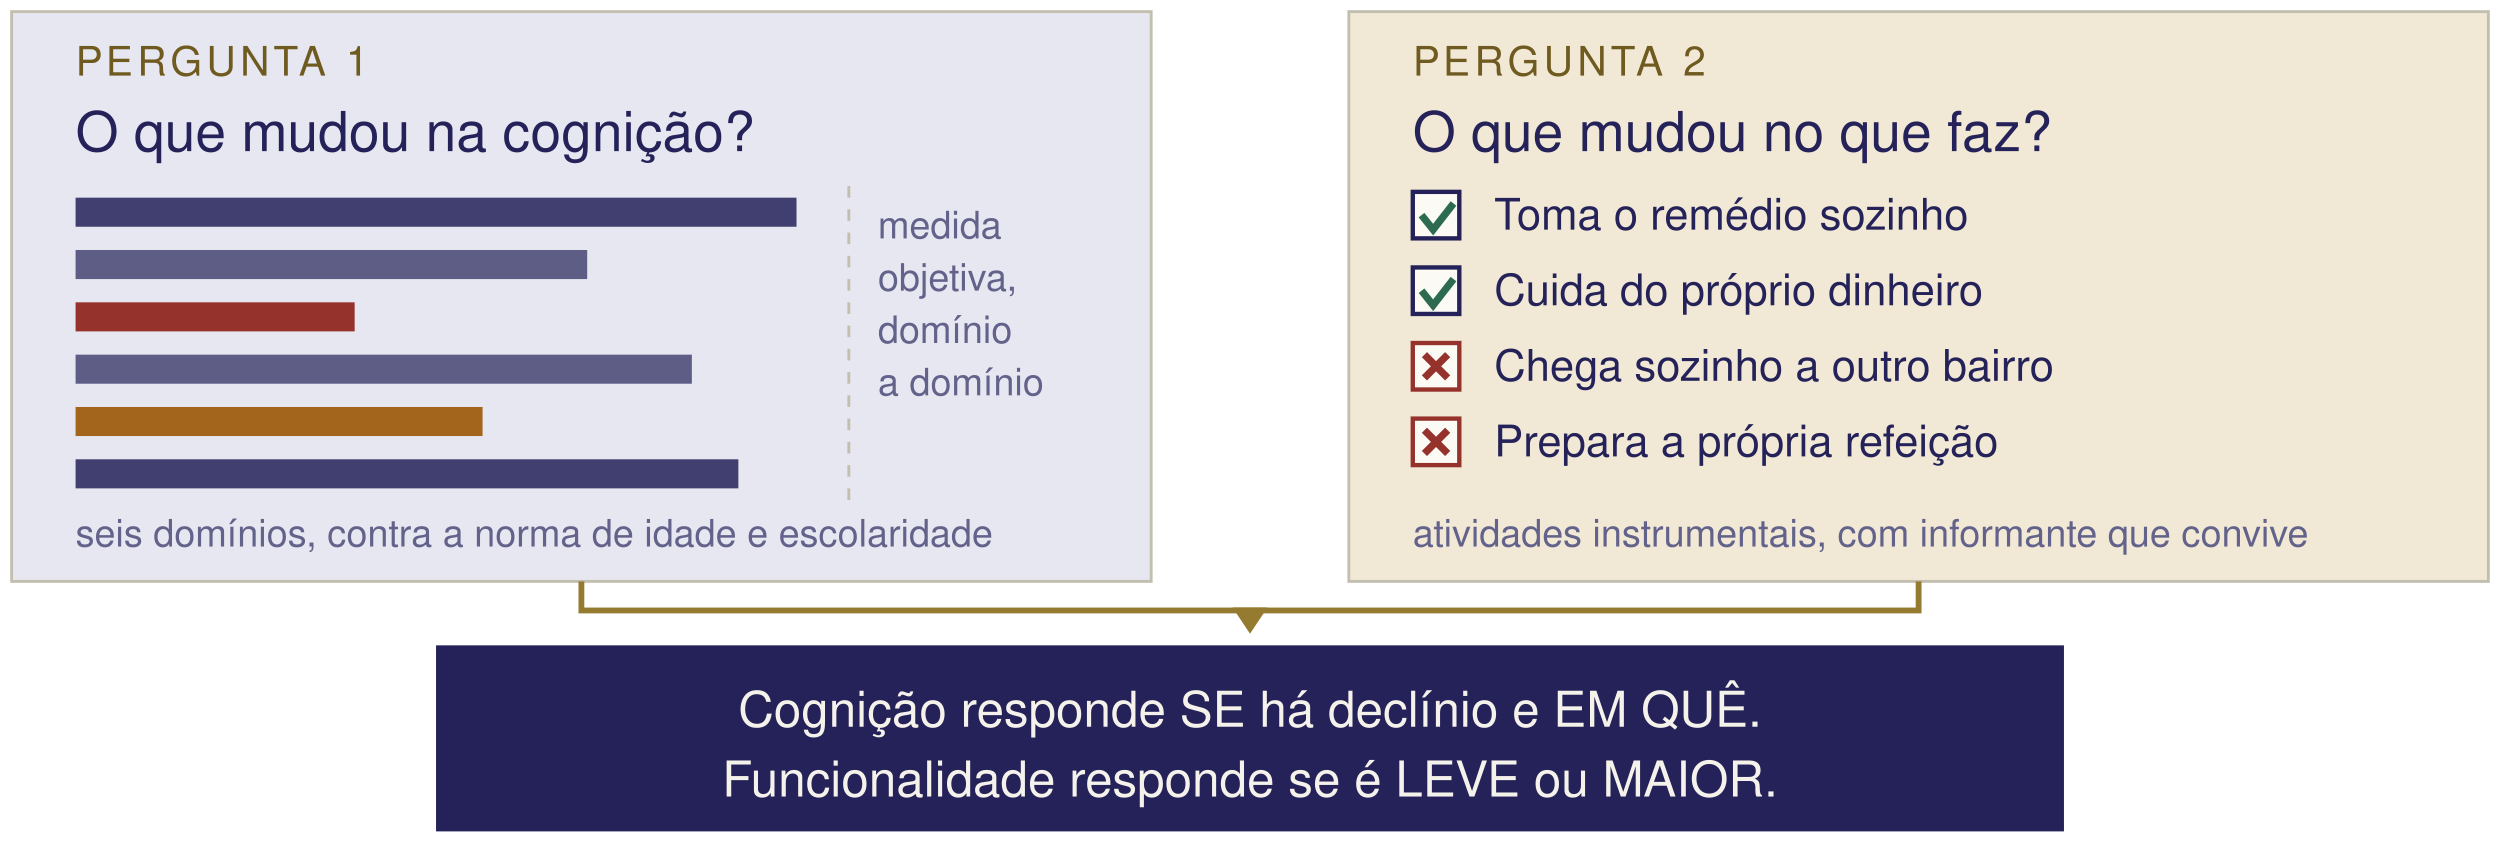
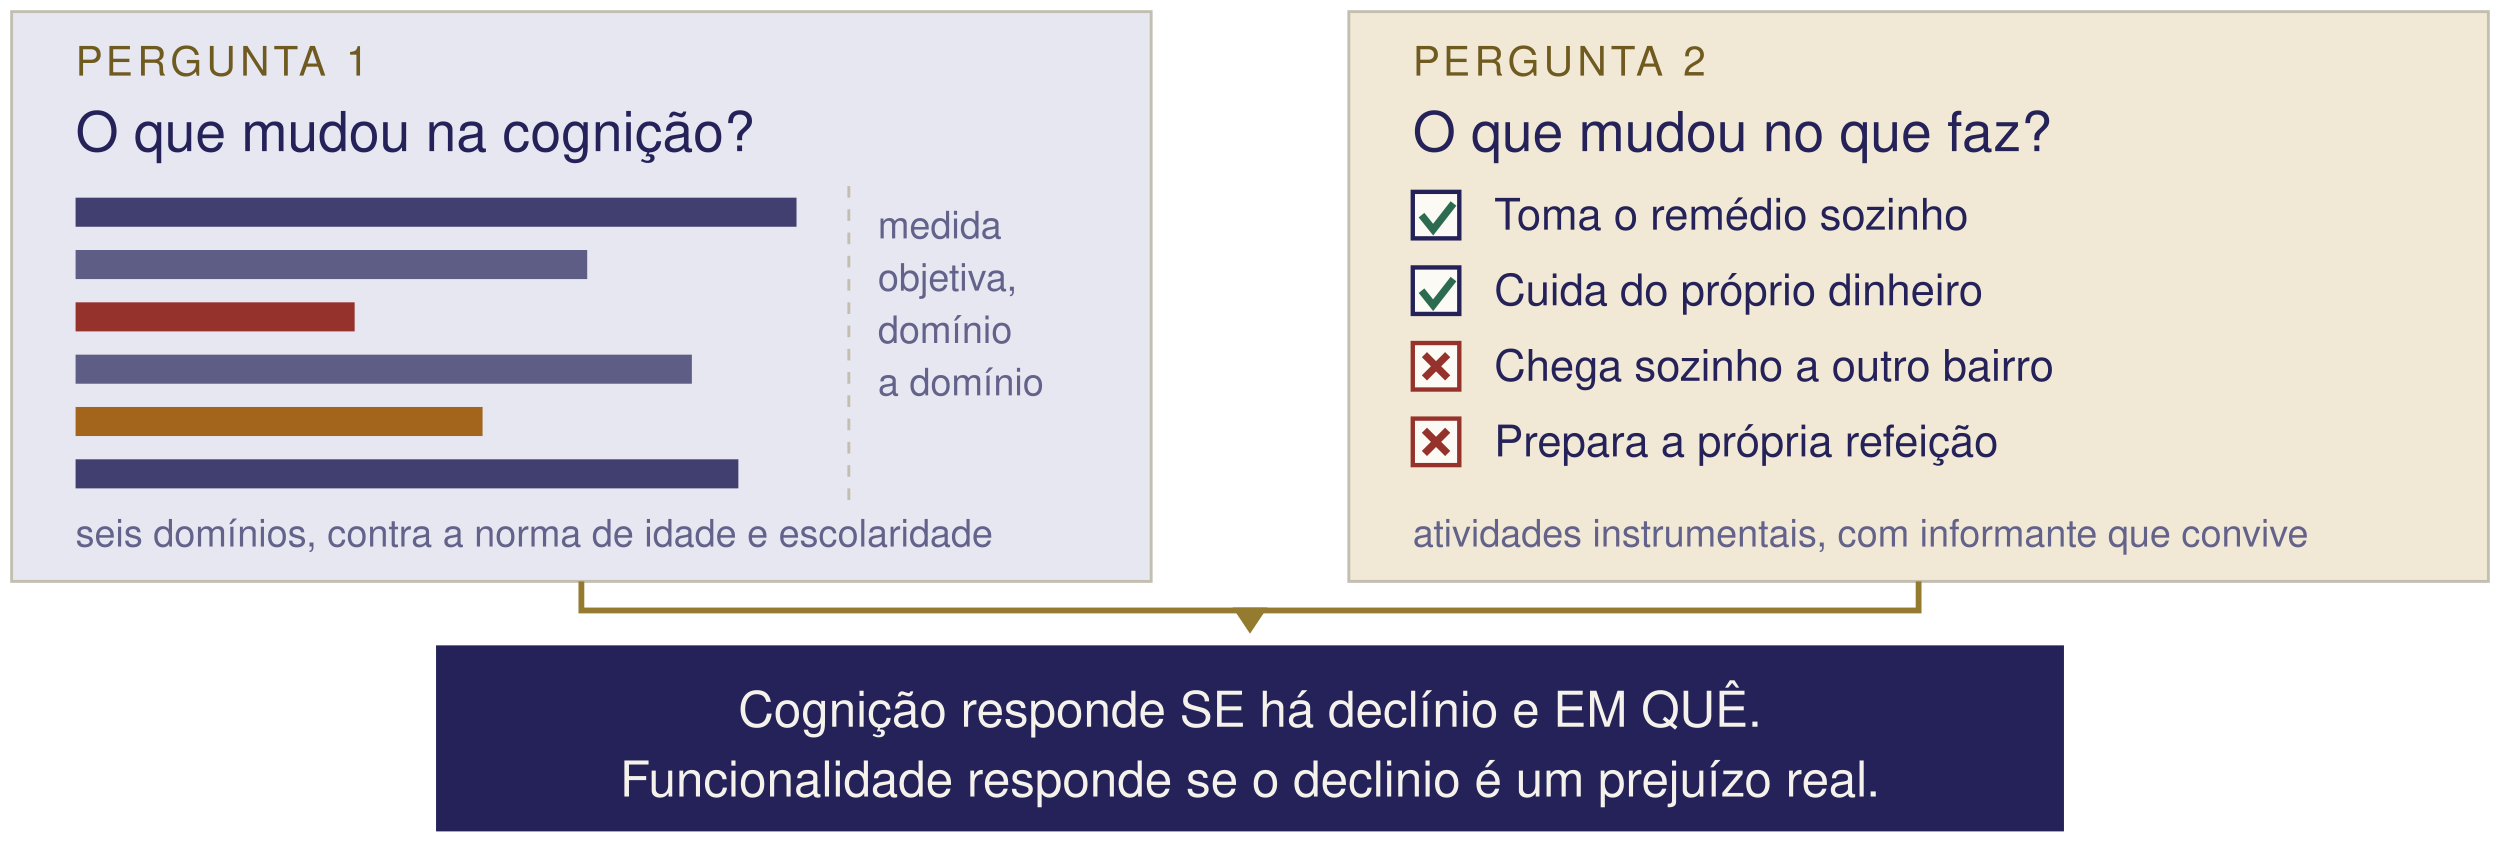
<svg xmlns="http://www.w3.org/2000/svg" viewBox="0 0 860 291" width="860" height="291" role="img" aria-label="As duas perguntas da avaliação: o que mudou na cognição e o que mudou no que a pessoa faz">
  <style>
    .per { font-family: Helvetica, Arial, sans-serif; font-size: 19px; fill: #242258; }
    .ite { font-family: Helvetica, Arial, sans-serif; font-size: 15px; fill: #242258; }
    .sub { font-family: Helvetica, Arial, sans-serif; font-size: 13px; fill: #63628a; }
    .num { font-family: Helvetica, Arial, sans-serif; font-size: 14px; fill: #6f5a1f; letter-spacing: 1.5px; }
    .fim { font-family: Helvetica, Arial, sans-serif; font-size: 17px; fill: #f4f2ea; }
  </style>
  <rect x="4" y="4" width="392" height="196" fill="#e7e7f1" stroke="#c3bfb0" stroke-width="1" />
  <text class="num" x="26" y="26">PERGUNTA 1</text>
  <text class="per" x="26" y="52">O que mudou na cognição?</text>
  <rect x="26" y="68" width="248" height="10" fill="#242258" opacity="0.85" />
  <rect x="26" y="86" width="176" height="10" fill="#242258" opacity="0.7" />
  <rect x="26" y="104" width="96" height="10" fill="#96322c" />
  <rect x="26" y="122" width="212" height="10" fill="#242258" opacity="0.7" />
  <rect x="26" y="140" width="140" height="10" fill="#a3651b" />
  <rect x="26" y="158" width="228" height="10" fill="#242258" opacity="0.85" />
  <line x1="292" y1="64" x2="292" y2="172" stroke="#c3bfb0" stroke-width="1" stroke-dasharray="4 4" />
  <text class="sub" x="302" y="82">medida</text>
  <text class="sub" x="302" y="100">objetiva,</text>
  <text class="sub" x="302" y="118">domínio</text>
  <text class="sub" x="302" y="136">a domínio</text>
  <text class="sub" x="26" y="188">seis domínios, contra a norma de idade e escolaridade</text>
  <rect x="464" y="4" width="392" height="196" fill="#f1e9d6" stroke="#c3bfb0" stroke-width="1" />
  <text class="num" x="486" y="26">PERGUNTA 2</text>
  <text class="per" x="486" y="52">O que mudou no que faz?</text>
  <rect x="486" y="66" width="16" height="16" fill="#fbfaf5" stroke="#242258" stroke-width="1.5" />
  <path d="M 489 74 l 4 5 l 7 -9" fill="none" stroke="#2c6b4f" stroke-width="2.5" />
  <text class="ite" x="514" y="79">Toma o remédio sozinho</text>
  <rect x="486" y="92" width="16" height="16" fill="#fbfaf5" stroke="#242258" stroke-width="1.5" />
  <path d="M 489 100 l 4 5 l 7 -9" fill="none" stroke="#2c6b4f" stroke-width="2.5" />
  <text class="ite" x="514" y="105">Cuida do próprio dinheiro</text>
  <rect x="486" y="118" width="16" height="16" fill="#fbfaf5" stroke="#96322c" stroke-width="1.5" />
  <path d="M 490 122 l 8 8 M 498 122 l -8 8" fill="none" stroke="#96322c" stroke-width="2.5" />
  <text class="ite" x="514" y="131">Chega sozinho a outro bairro</text>
  <rect x="486" y="144" width="16" height="16" fill="#fbfaf5" stroke="#96322c" stroke-width="1.5" />
  <path d="M 490 148 l 8 8 M 498 148 l -8 8" fill="none" stroke="#96322c" stroke-width="2.5" />
  <text class="ite" x="514" y="157">Prepara a própria refeição</text>
  <text class="sub" x="486" y="188">atividades instrumentais, com informante que convive</text>
  <path d="M 200 200 L 200 210 L 430 210" fill="none" stroke="#947b2f" stroke-width="2" />
  <path d="M 660 200 L 660 210 L 430 210" fill="none" stroke="#947b2f" stroke-width="2" />
  <path d="M 430 218 l -6 -9 h 12 z" fill="#947b2f" />
  <rect x="150" y="222" width="560" height="64" fill="#242258" />
  <text class="fim" x="430" y="250" text-anchor="middle">Cognição responde SE há declínio e EM QUÊ.</text>
-   <text class="fim" x="430" y="274" text-anchor="middle">Funcionalidade responde se é LEVE ou MAIOR.</text>
+   <text class="fim" x="430" y="274" text-anchor="middle">Funcionalidade responde se o declinio é um prejuízo real.</text>
</svg>
